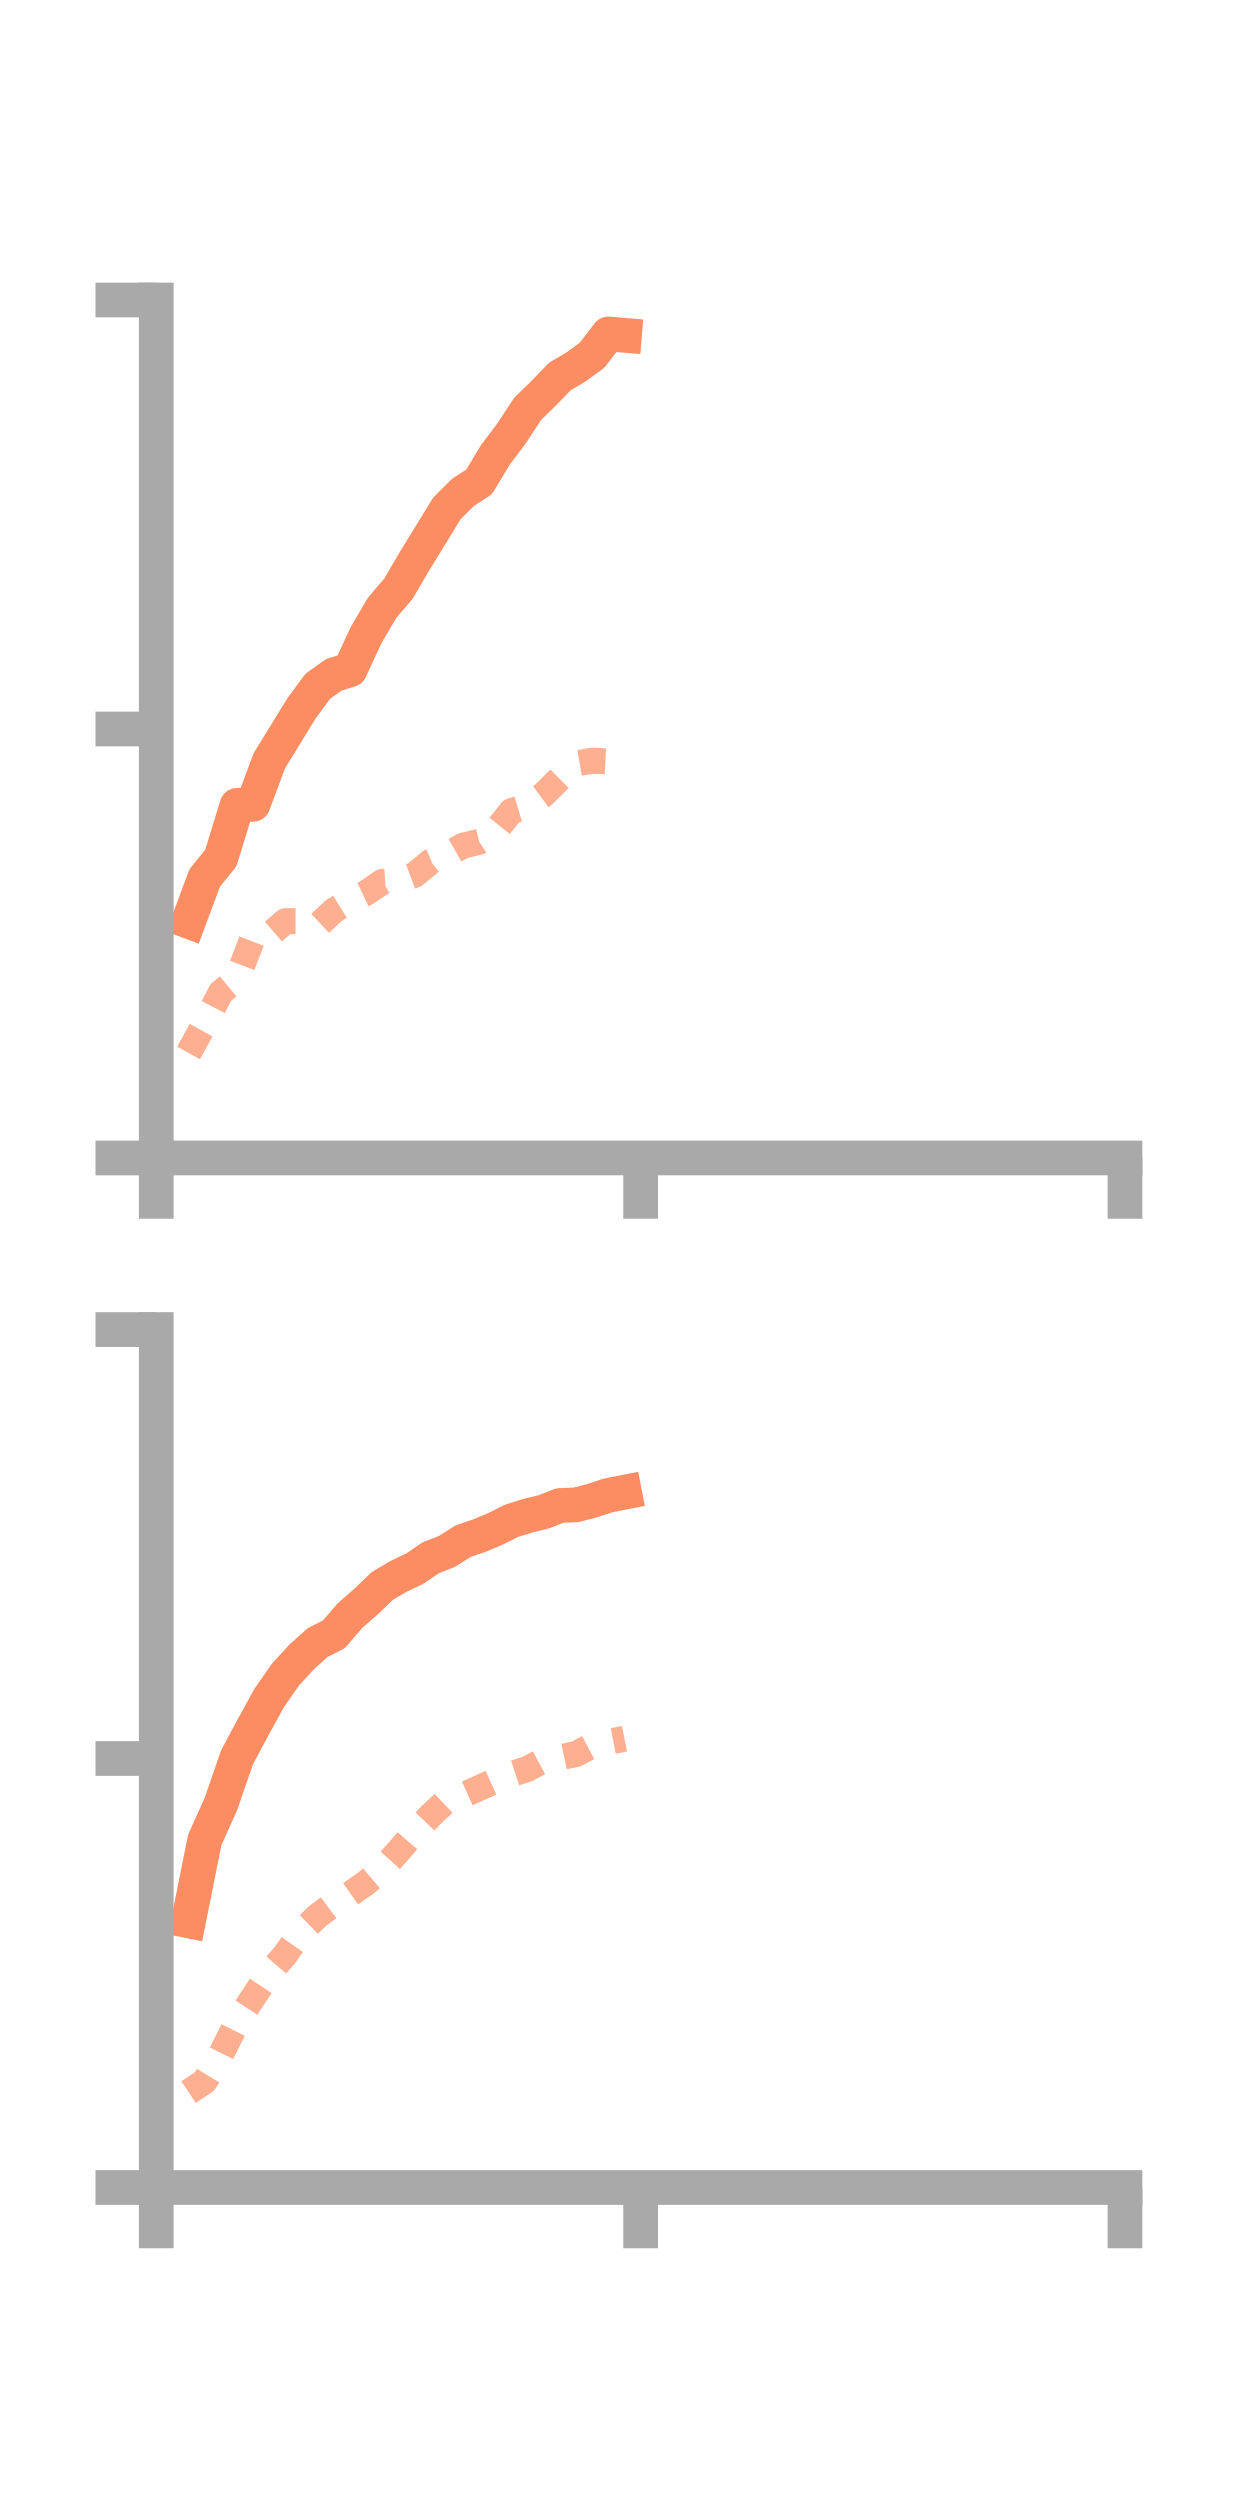
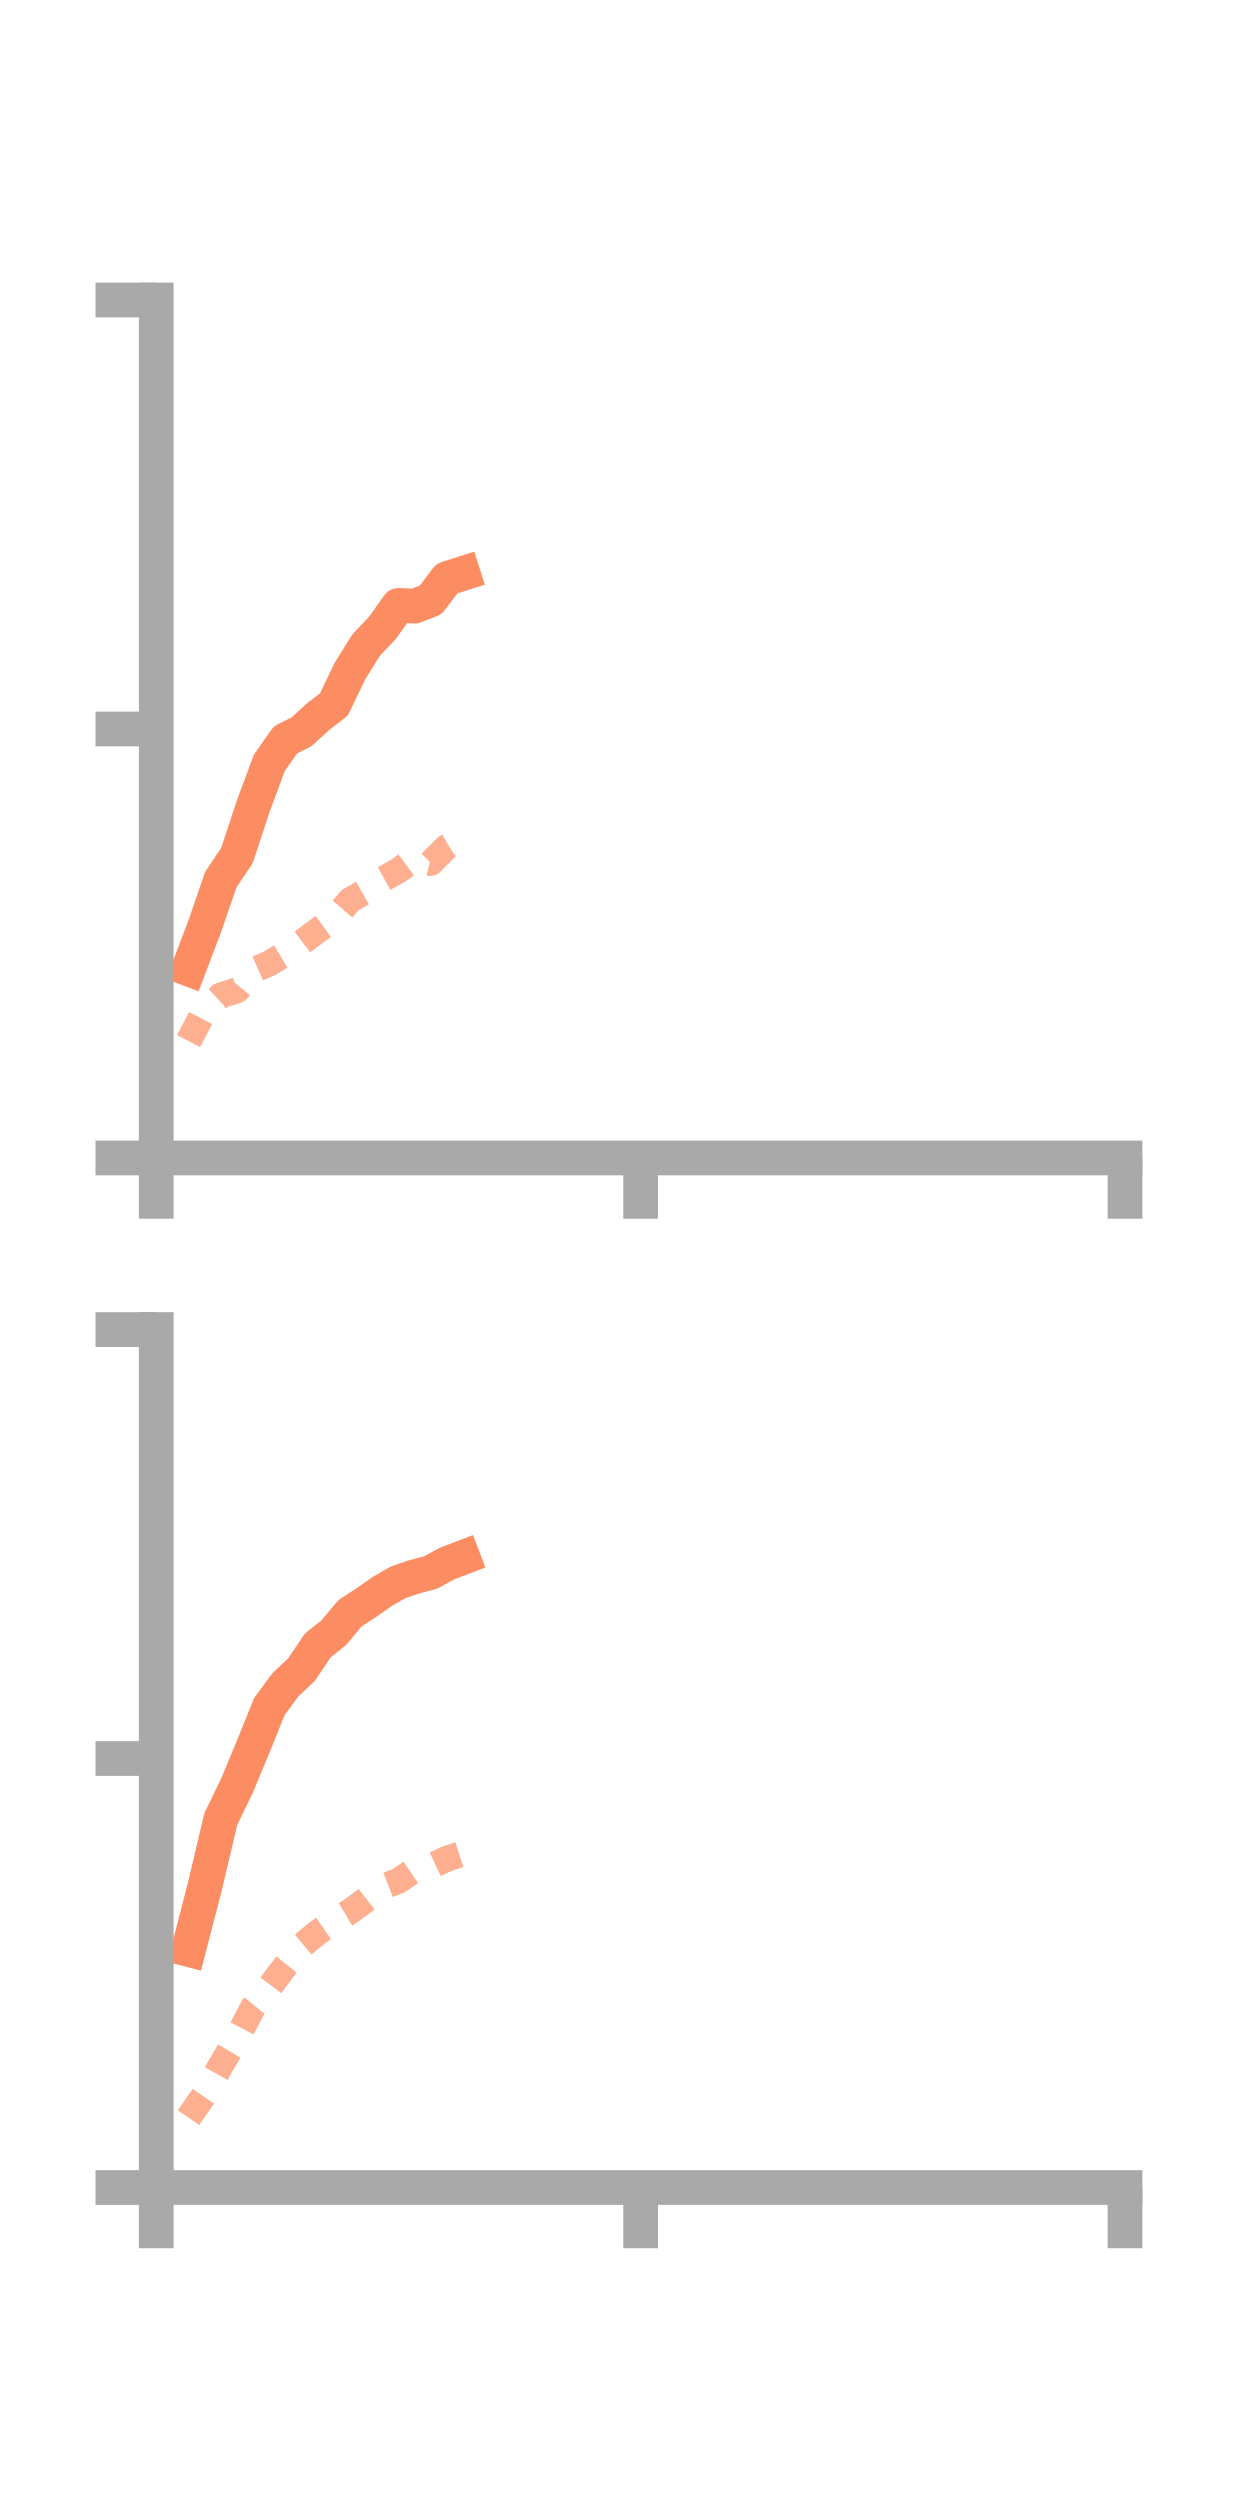
<svg xmlns="http://www.w3.org/2000/svg" xmlns:xlink="http://www.w3.org/1999/xlink" height="144pt" version="1.1" viewBox="0 0 72 144" width="72pt">
  <defs>
    <style type="text/css">
*{stroke-linecap:butt;stroke-linejoin:round;}
  </style>
  </defs>
  <g id="figure_1">
    <g id="patch_1">
      <path d="M 0 144  L 72 144  L 72 0  L 0 0  z " style="fill:none;" />
    </g>
    <g id="axes_1">
      <g id="patch_2">
        <path d="M 9 66.698  L 64.8 66.698  L 64.8 17.28  L 9 17.28  z " style="fill:none;" />
      </g>
      <g id="matplotlib.axis_1">
        <g id="xtick_1">
          <g id="line2d_1">
            <defs>
-               <path d="M 0 0  L 0 3.5  " id="m8ea6da992d" style="stroke:#a9a9a9;stroke-width:2;" />
+               <path d="M 0 0  L 0 3.5  " id="m9851e5738a" style="stroke:#a9a9a9;stroke-width:2;" />
            </defs>
            <g>
-               <use style="fill:#a9a9a9;stroke:#a9a9a9;stroke-width:2;" x="9" xlink:href="#m8ea6da992d" y="66.698" />
+               <use style="fill:#a9a9a9;stroke:#a9a9a9;stroke-width:2;" x="9" xlink:href="#m9851e5738a" y="66.698" />
            </g>
          </g>
        </g>
        <g id="xtick_2">
          <g id="line2d_2">
            <g>
-               <use style="fill:#a9a9a9;stroke:#a9a9a9;stroke-width:2;" x="36.9" xlink:href="#m8ea6da992d" y="66.698" />
+               <use style="fill:#a9a9a9;stroke:#a9a9a9;stroke-width:2;" x="36.9" xlink:href="#m9851e5738a" y="66.698" />
            </g>
          </g>
        </g>
        <g id="xtick_3">
          <g id="line2d_3">
            <g>
-               <use style="fill:#a9a9a9;stroke:#a9a9a9;stroke-width:2;" x="64.8" xlink:href="#m8ea6da992d" y="66.698" />
+               <use style="fill:#a9a9a9;stroke:#a9a9a9;stroke-width:2;" x="64.8" xlink:href="#m9851e5738a" y="66.698" />
            </g>
          </g>
        </g>
      </g>
      <g id="matplotlib.axis_2">
        <g id="ytick_1">
          <g id="line2d_4">
            <defs>
-               <path d="M 0 0  L -3.5 0  " id="mdfec569779" style="stroke:#a9a9a9;stroke-width:2;" />
+               <path d="M 0 0  L -3.5 0  " id="m93eb342d9d" style="stroke:#a9a9a9;stroke-width:2;" />
            </defs>
            <g>
-               <use style="fill:#a9a9a9;stroke:#a9a9a9;stroke-width:2;" x="9" xlink:href="#mdfec569779" y="66.698" />
+               <use style="fill:#a9a9a9;stroke:#a9a9a9;stroke-width:2;" x="9" xlink:href="#m93eb342d9d" y="66.698" />
            </g>
          </g>
        </g>
        <g id="ytick_2">
          <g id="line2d_5">
            <g>
-               <use style="fill:#a9a9a9;stroke:#a9a9a9;stroke-width:2;" x="9" xlink:href="#mdfec569779" y="41.989" />
+               <use style="fill:#a9a9a9;stroke:#a9a9a9;stroke-width:2;" x="9" xlink:href="#m93eb342d9d" y="41.989" />
            </g>
          </g>
        </g>
        <g id="ytick_3">
          <g id="line2d_6">
            <g>
-               <use style="fill:#a9a9a9;stroke:#a9a9a9;stroke-width:2;" x="9" xlink:href="#mdfec569779" y="17.28" />
+               <use style="fill:#a9a9a9;stroke:#a9a9a9;stroke-width:2;" x="9" xlink:href="#m93eb342d9d" y="17.28" />
            </g>
          </g>
        </g>
      </g>
      <g id="line2d_7">
-         <path clip-path="url(#pd7e6995df9)" d="M 10.86 53.07  L 11.79 50.572  L 12.72 49.424  L 13.65 46.391  L 14.58 46.325  L 15.51 43.823  L 16.44 42.311  L 17.37 40.796  L 18.3 39.532  L 19.23 38.866  L 20.16 38.582  L 21.09 36.575  L 22.02 34.993  L 22.95 33.911  L 23.88 32.316  L 24.81 30.805  L 25.74 29.285  L 26.67 28.357  L 27.6 27.756  L 28.53 26.201  L 29.46 24.973  L 30.39 23.552  L 31.32 22.646  L 32.25 21.684  L 33.18 21.134  L 34.11 20.455  L 35.04 19.235  L 35.97 19.314  " style="fill:none;stroke:#fc8d62;stroke-linecap:square;stroke-width:2;" />
+         <path clip-path="url(#pf2d3cad4ac)" d="M 10.86 55.813  L 11.79 53.364  L 12.72 50.663  L 13.65 49.277  L 14.58 46.455  L 15.51 43.948  L 16.44 42.618  L 17.37 42.15  L 18.3 41.299  L 18.3 41.299  L 19.23 40.583  L 20.16 38.645  L 21.09 37.156  L 22.02 36.174  L 22.95 34.871  L 23.88 34.914  L 24.81 34.555  L 25.74 33.326  L 26.67 33.029  " style="fill:none;stroke:#fc8d62;stroke-linecap:square;stroke-width:2;" />
      </g>
      <g id="line2d_8">
-         <path clip-path="url(#pd7e6995df9)" d="M 10.86 60.65  L 11.79 58.963  L 12.72 57.16  L 13.65 56.392  L 14.58 53.972  L 15.51 53.857  L 16.44 53.06  L 17.37 53.061  L 18.3 53.316  L 19.23 52.446  L 20.16 51.87  L 21.09 51.429  L 22.02 50.798  L 22.95 50.735  L 23.88 50.392  L 24.81 49.626  L 25.74 49.239  L 26.67 48.71  L 27.6 48.488  L 28.53 47.881  L 29.46 46.717  L 30.39 46.443  L 31.32 45.759  L 32.25 44.834  L 33.18 43.976  L 34.11 43.816  L 35.04 43.855  L 35.97 43.621  " style="fill:none;stroke:#fc8d62;stroke-dasharray:1.5,1.5;stroke-dashoffset:0;stroke-opacity:0.7;stroke-width:1.5;" />
+         <path clip-path="url(#pf2d3cad4ac)" d="M 10.86 59.968  L 11.79 58.202  L 12.72 57.339  L 13.65 57.041  L 14.58 55.906  L 15.51 55.489  L 16.44 54.937  L 17.37 54.293  L 18.3 53.597  L 18.3 53.597  L 19.23 52.934  L 20.16 51.854  L 21.09 51.322  L 22.02 50.659  L 22.95 50.146  L 23.88 49.462  L 24.81 49.704  L 25.74 48.778  L 26.67 48.227  " style="fill:none;stroke:#fc8d62;stroke-dasharray:1.5,1.5;stroke-dashoffset:0;stroke-opacity:0.7;stroke-width:1.5;" />
      </g>
      <g id="patch_3">
        <path d="M 9 66.698  L 9 17.28  " style="fill:none;stroke:#a9a9a9;stroke-linecap:square;stroke-linejoin:miter;stroke-width:2;" />
      </g>
      <g id="patch_4">
        <path d="M 64.8 66.698  L 64.8 17.28  " style="fill:none;" />
      </g>
      <g id="patch_5">
        <path d="M 9 66.698  L 64.8 66.698  " style="fill:none;stroke:#a9a9a9;stroke-linecap:square;stroke-linejoin:miter;stroke-width:2;" />
      </g>
      <g id="patch_6">
        <path d="M 9 17.28  L 64.8 17.28  " style="fill:none;" />
      </g>
    </g>
    <g id="axes_2">
      <g id="patch_7">
        <path d="M 9 126  L 64.8 126  L 64.8 76.582  L 9 76.582  z " style="fill:none;" />
      </g>
      <g id="matplotlib.axis_3">
        <g id="xtick_4">
          <g id="line2d_9">
            <g>
-               <use style="fill:#a9a9a9;stroke:#a9a9a9;stroke-width:2;" x="9" xlink:href="#m8ea6da992d" y="126" />
+               <use style="fill:#a9a9a9;stroke:#a9a9a9;stroke-width:2;" x="9" xlink:href="#m9851e5738a" y="126" />
            </g>
          </g>
        </g>
        <g id="xtick_5">
          <g id="line2d_10">
            <g>
-               <use style="fill:#a9a9a9;stroke:#a9a9a9;stroke-width:2;" x="36.9" xlink:href="#m8ea6da992d" y="126" />
+               <use style="fill:#a9a9a9;stroke:#a9a9a9;stroke-width:2;" x="36.9" xlink:href="#m9851e5738a" y="126" />
            </g>
          </g>
        </g>
        <g id="xtick_6">
          <g id="line2d_11">
            <g>
-               <use style="fill:#a9a9a9;stroke:#a9a9a9;stroke-width:2;" x="64.8" xlink:href="#m8ea6da992d" y="126" />
+               <use style="fill:#a9a9a9;stroke:#a9a9a9;stroke-width:2;" x="64.8" xlink:href="#m9851e5738a" y="126" />
            </g>
          </g>
        </g>
      </g>
      <g id="matplotlib.axis_4">
        <g id="ytick_4">
          <g id="line2d_12">
            <g>
-               <use style="fill:#a9a9a9;stroke:#a9a9a9;stroke-width:2;" x="9" xlink:href="#mdfec569779" y="126" />
+               <use style="fill:#a9a9a9;stroke:#a9a9a9;stroke-width:2;" x="9" xlink:href="#m93eb342d9d" y="126" />
            </g>
          </g>
        </g>
        <g id="ytick_5">
          <g id="line2d_13">
            <g>
-               <use style="fill:#a9a9a9;stroke:#a9a9a9;stroke-width:2;" x="9" xlink:href="#mdfec569779" y="101.291" />
+               <use style="fill:#a9a9a9;stroke:#a9a9a9;stroke-width:2;" x="9" xlink:href="#m93eb342d9d" y="101.291" />
            </g>
          </g>
        </g>
        <g id="ytick_6">
          <g id="line2d_14">
            <g>
-               <use style="fill:#a9a9a9;stroke:#a9a9a9;stroke-width:2;" x="9" xlink:href="#mdfec569779" y="76.582" />
+               <use style="fill:#a9a9a9;stroke:#a9a9a9;stroke-width:2;" x="9" xlink:href="#m93eb342d9d" y="76.582" />
            </g>
          </g>
        </g>
      </g>
      <g id="line2d_15">
-         <path clip-path="url(#p05e0705e74)" d="M 10.86 110.64  L 11.79 105.985  L 12.72 103.923  L 13.65 101.225  L 14.58 99.485  L 15.51 97.794  L 16.44 96.459  L 17.37 95.442  L 18.3 94.609  L 19.23 94.14  L 20.16 93.058  L 21.09 92.244  L 22.02 91.352  L 22.95 90.8  L 23.88 90.362  L 24.81 89.727  L 25.74 89.364  L 26.67 88.773  L 27.6 88.455  L 28.53 88.068  L 29.46 87.6  L 30.39 87.308  L 31.32 87.082  L 32.25 86.716  L 33.18 86.68  L 34.11 86.437  L 35.04 86.132  L 35.97 85.95  " style="fill:none;stroke:#fc8d62;stroke-linecap:square;stroke-width:2;" />
+         <path clip-path="url(#pe324d1603e)" d="M 10.86 112.291  L 11.79 108.699  L 12.72 104.778  L 13.65 102.853  L 14.58 100.62  L 15.51 98.306  L 16.44 97.044  L 17.37 96.168  L 18.3 94.782  L 18.3 94.782  L 19.23 94.037  L 20.16 92.922  L 21.09 92.317  L 22.02 91.664  L 22.95 91.132  L 23.88 90.822  L 24.81 90.575  L 25.74 90.065  L 26.67 89.71  " style="fill:none;stroke:#fc8d62;stroke-linecap:square;stroke-width:2;" />
      </g>
      <g id="line2d_16">
-         <path clip-path="url(#p05e0705e74)" d="M 10.86 120.504  L 11.79 119.883  L 12.72 118.35  L 13.65 116.481  L 14.58 115.052  L 15.51 113.655  L 16.44 112.572  L 17.37 111.255  L 18.3 110.354  L 19.23 109.661  L 20.16 109.105  L 21.09 108.452  L 22.02 107.663  L 22.95 106.629  L 23.88 105.548  L 24.81 104.566  L 25.74 103.693  L 26.67 103.408  L 27.6 102.991  L 28.53 102.569  L 29.46 102.193  L 30.39 101.887  L 31.32 101.385  L 32.25 101.224  L 33.18 101.032  L 34.11 100.539  L 35.04 100.333  L 35.97 100.15  " style="fill:none;stroke:#fc8d62;stroke-dasharray:1.5,1.5;stroke-dashoffset:0;stroke-opacity:0.7;stroke-width:1.5;" />
+         <path clip-path="url(#pe324d1603e)" d="M 10.86 121.979  L 11.79 120.633  L 12.72 118.961  L 13.65 117.397  L 14.58 115.614  L 15.51 114.467  L 16.44 113.239  L 17.37 112.083  L 18.3 111.311  L 18.3 111.311  L 19.23 110.661  L 20.16 110.107  L 21.09 109.417  L 22.02 108.696  L 22.95 108.336  L 23.88 107.702  L 24.81 107.502  L 25.74 107.064  L 26.67 106.763  " style="fill:none;stroke:#fc8d62;stroke-dasharray:1.5,1.5;stroke-dashoffset:0;stroke-opacity:0.7;stroke-width:1.5;" />
      </g>
      <g id="patch_8">
        <path d="M 9 126  L 9 76.582  " style="fill:none;stroke:#a9a9a9;stroke-linecap:square;stroke-linejoin:miter;stroke-width:2;" />
      </g>
      <g id="patch_9">
        <path d="M 64.8 126  L 64.8 76.582  " style="fill:none;" />
      </g>
      <g id="patch_10">
        <path d="M 9 126  L 64.8 126  " style="fill:none;stroke:#a9a9a9;stroke-linecap:square;stroke-linejoin:miter;stroke-width:2;" />
      </g>
      <g id="patch_11">
        <path d="M 9 76.582  L 64.8 76.582  " style="fill:none;" />
      </g>
    </g>
  </g>
  <defs>
-     <clipPath id="pd7e6995df9">
+     <clipPath id="pf2d3cad4ac">
      <rect height="49.418" width="55.8" x="9" y="17.28" />
    </clipPath>
-     <clipPath id="p05e0705e74">
+     <clipPath id="pe324d1603e">
      <rect height="49.418" width="55.8" x="9" y="76.582" />
    </clipPath>
  </defs>
</svg>
